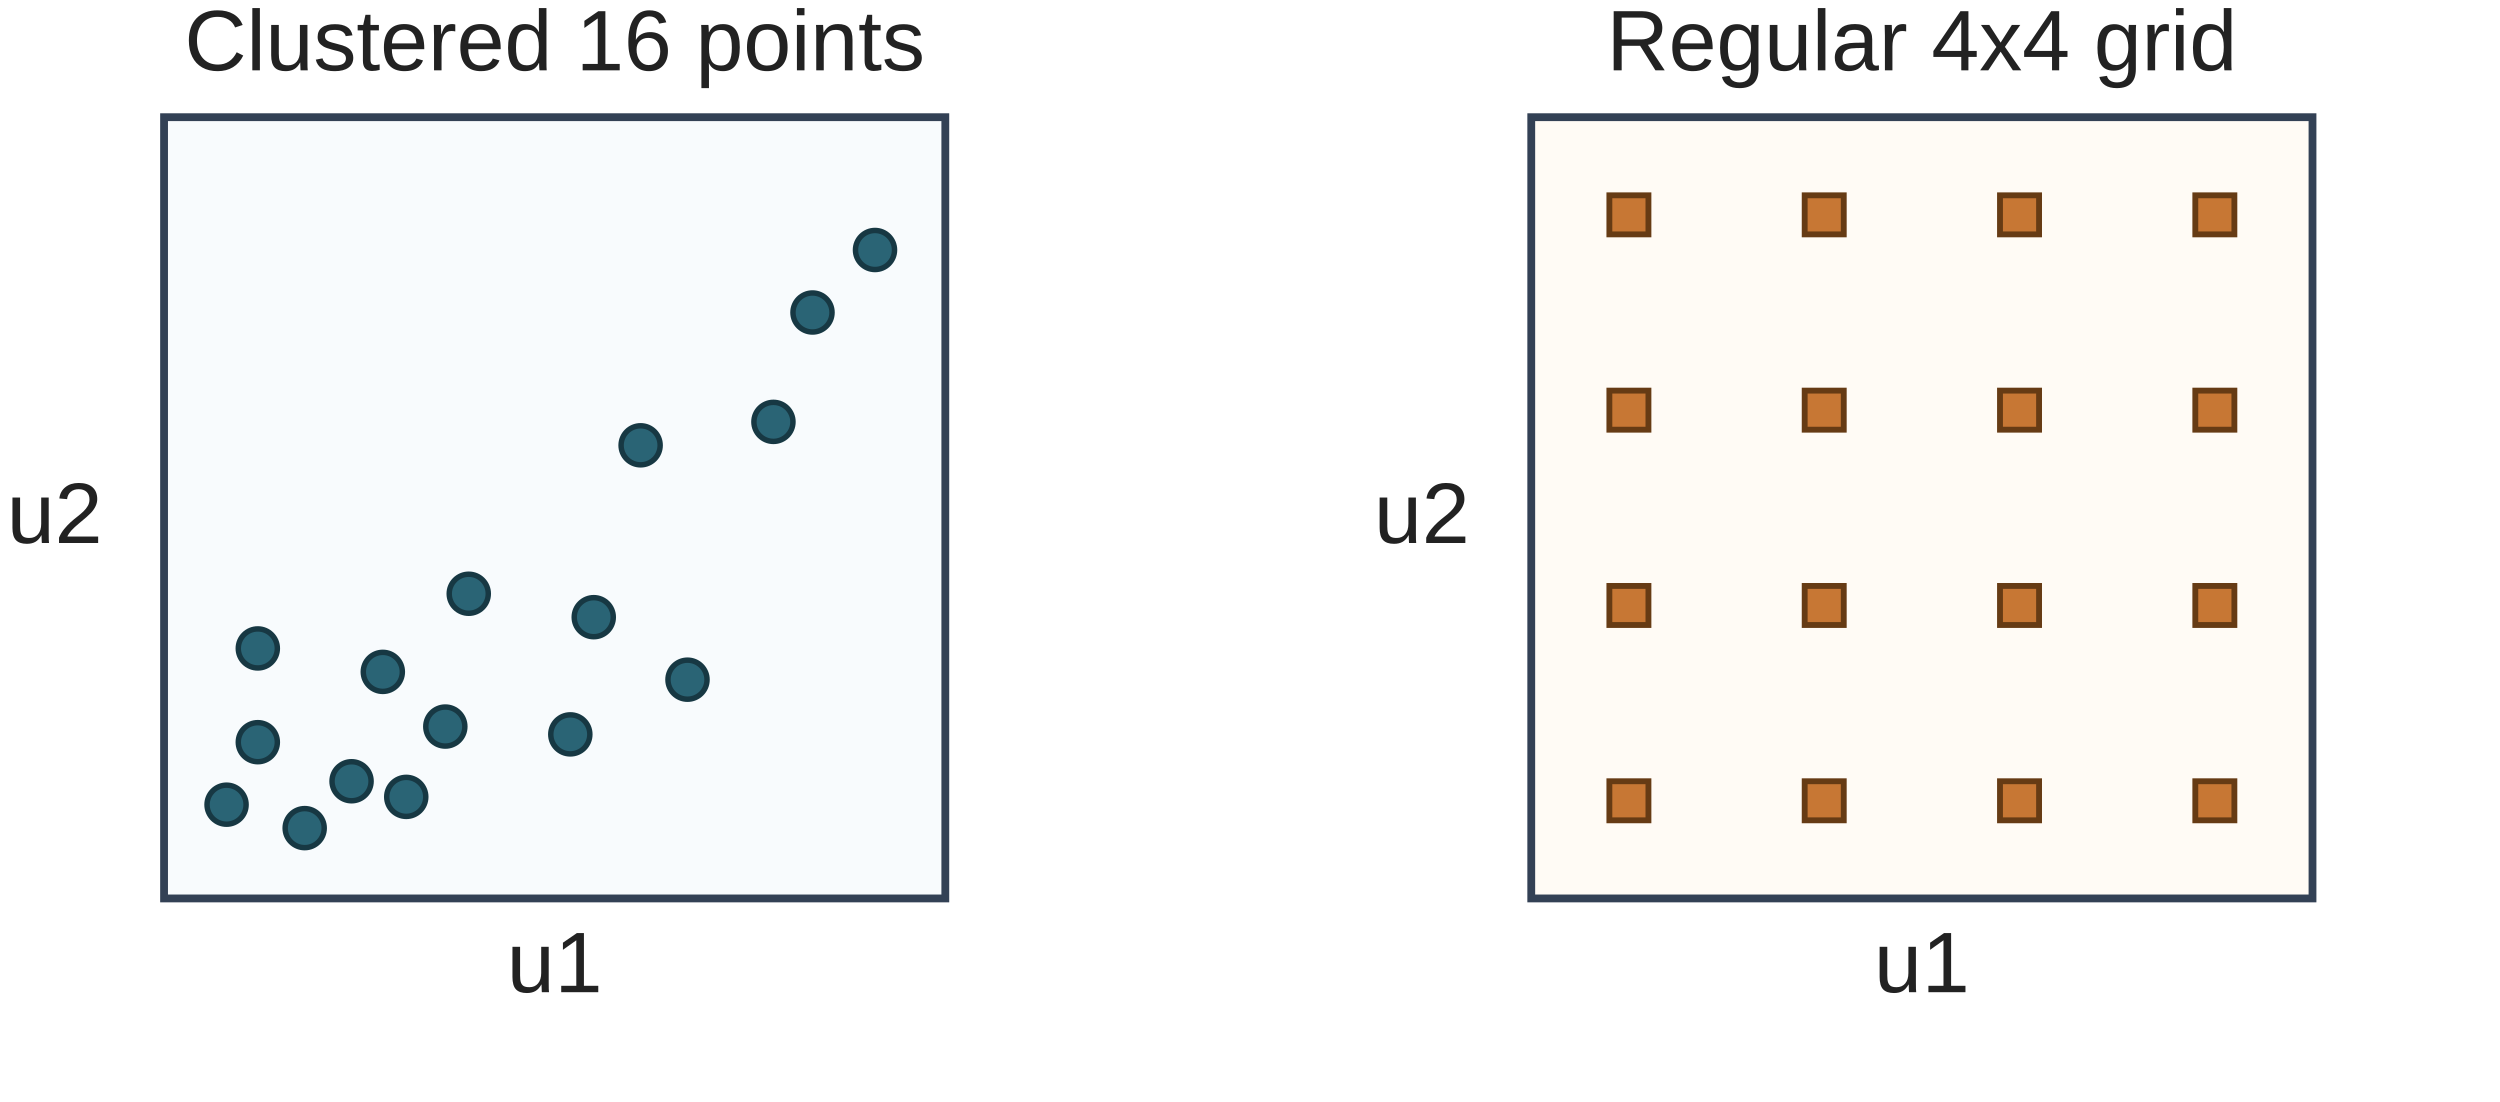
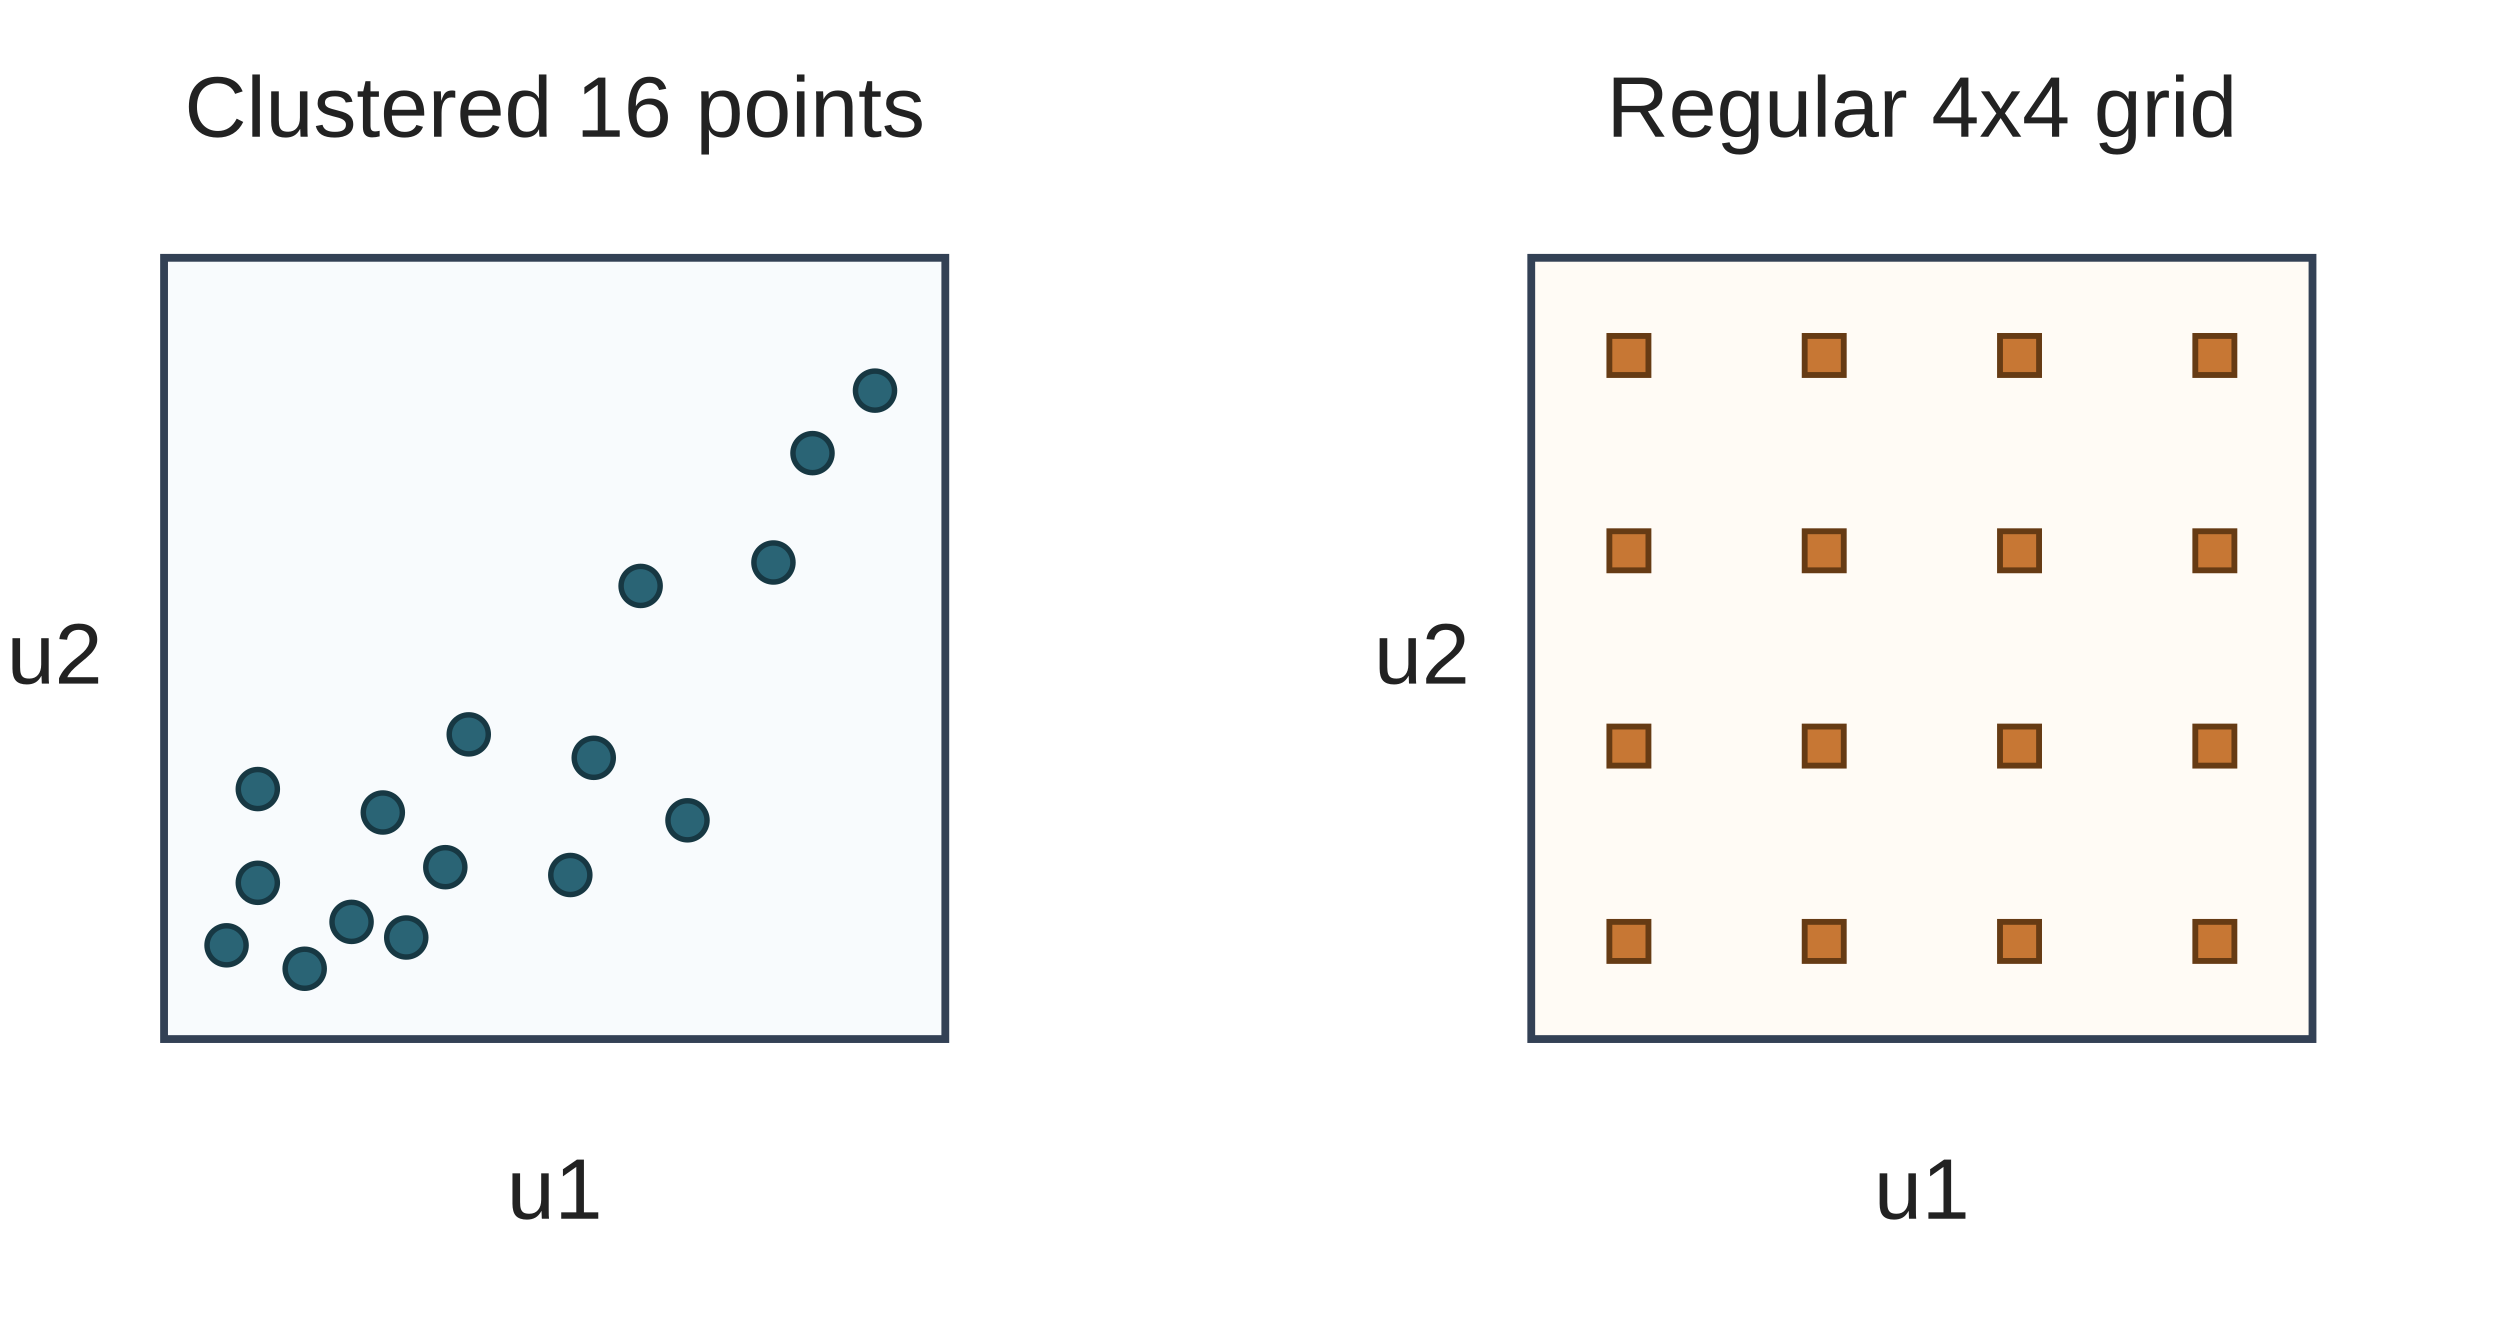
- <svg xmlns="http://www.w3.org/2000/svg" width="640" height="282" viewBox="0 0 640 282" role="img" aria-labelledby="qmc-title qmc-desc" data-layout-lint="strict">
-   <rect x="42" y="30" width="200" height="200" fill="#f8fbfd" stroke="#334155" stroke-width="2" />
-   <rect x="392" y="30" width="200" height="200" fill="#fffbf5" stroke="#334155" stroke-width="2" />
-   <circle cx="58.00" cy="206.00" r="5" fill="#2a6475" stroke="#173843" stroke-width="1.4" />
-   <circle cx="66.00" cy="190.00" r="5" fill="#2a6475" stroke="#173843" stroke-width="1.4" />
-   <circle cx="78.00" cy="212.00" r="5" fill="#2a6475" stroke="#173843" stroke-width="1.4" />
-   <circle cx="90.00" cy="200.00" r="5" fill="#2a6475" stroke="#173843" stroke-width="1.4" />
-   <circle cx="104.00" cy="204.00" r="5" fill="#2a6475" stroke="#173843" stroke-width="1.4" />
-   <circle cx="66.00" cy="166.00" r="5" fill="#2a6475" stroke="#173843" stroke-width="1.4" />
-   <circle cx="98.00" cy="172.00" r="5" fill="#2a6475" stroke="#173843" stroke-width="1.4" />
-   <circle cx="114.00" cy="186.00" r="5" fill="#2a6475" stroke="#173843" stroke-width="1.4" />
-   <circle cx="120.00" cy="152.00" r="5" fill="#2a6475" stroke="#173843" stroke-width="1.4" />
-   <circle cx="146.00" cy="188.00" r="5" fill="#2a6475" stroke="#173843" stroke-width="1.4" />
-   <circle cx="152.00" cy="158.00" r="5" fill="#2a6475" stroke="#173843" stroke-width="1.4" />
-   <circle cx="176.00" cy="174.00" r="5" fill="#2a6475" stroke="#173843" stroke-width="1.4" />
-   <circle cx="164.00" cy="114.00" r="5" fill="#2a6475" stroke="#173843" stroke-width="1.4" />
-   <circle cx="198.00" cy="108.00" r="5" fill="#2a6475" stroke="#173843" stroke-width="1.4" />
-   <circle cx="208.00" cy="80.00" r="5" fill="#2a6475" stroke="#173843" stroke-width="1.4" />
-   <circle cx="224.00" cy="64.00" r="5" fill="#2a6475" stroke="#173843" stroke-width="1.4" />
-   <rect x="412.00" y="200.00" width="10" height="10" fill="#c77734" stroke="#663b14" stroke-width="1.5" />
-   <rect x="412.00" y="150.00" width="10" height="10" fill="#c77734" stroke="#663b14" stroke-width="1.5" />
-   <rect x="412.00" y="100.00" width="10" height="10" fill="#c77734" stroke="#663b14" stroke-width="1.5" />
-   <rect x="412.00" y="50.00" width="10" height="10" fill="#c77734" stroke="#663b14" stroke-width="1.5" />
-   <rect x="462.00" y="200.00" width="10" height="10" fill="#c77734" stroke="#663b14" stroke-width="1.5" />
-   <rect x="462.00" y="150.00" width="10" height="10" fill="#c77734" stroke="#663b14" stroke-width="1.5" />
-   <rect x="462.00" y="100.00" width="10" height="10" fill="#c77734" stroke="#663b14" stroke-width="1.5" />
-   <rect x="462.00" y="50.00" width="10" height="10" fill="#c77734" stroke="#663b14" stroke-width="1.5" />
-   <rect x="512.00" y="200.00" width="10" height="10" fill="#c77734" stroke="#663b14" stroke-width="1.5" />
-   <rect x="512.00" y="150.00" width="10" height="10" fill="#c77734" stroke="#663b14" stroke-width="1.5" />
-   <rect x="512.00" y="100.00" width="10" height="10" fill="#c77734" stroke="#663b14" stroke-width="1.5" />
-   <rect x="512.00" y="50.00" width="10" height="10" fill="#c77734" stroke="#663b14" stroke-width="1.5" />
-   <rect x="562.00" y="200.00" width="10" height="10" fill="#c77734" stroke="#663b14" stroke-width="1.5" />
-   <rect x="562.00" y="150.00" width="10" height="10" fill="#c77734" stroke="#663b14" stroke-width="1.5" />
-   <rect x="562.00" y="100.00" width="10" height="10" fill="#c77734" stroke="#663b14" stroke-width="1.5" />
-   <rect x="562.00" y="50.00" width="10" height="10" fill="#c77734" stroke="#663b14" stroke-width="1.5" />
-   <text x="142" y="18" text-anchor="middle" font-size="22" fill="#222" font-family="Arial, sans-serif">Clustered 16 points</text>
-   <text x="492" y="18" text-anchor="middle" font-size="22" fill="#222" font-family="Arial, sans-serif">Regular 4x4 grid</text>
-   <text x="142" y="254" text-anchor="middle" font-size="22" fill="#222" font-family="Arial, sans-serif">u1</text>
-   <text x="492" y="254" text-anchor="middle" font-size="22" fill="#222" font-family="Arial, sans-serif">u1</text>
-   <text x="14" y="139" text-anchor="middle" font-size="22" fill="#222" font-family="Arial, sans-serif">u2</text>
-   <text x="364" y="139" text-anchor="middle" font-size="22" fill="#222" font-family="Arial, sans-serif">u2</text>
+ <svg xmlns="http://www.w3.org/2000/svg" width="640" height="340" viewBox="0 0 640 340" role="img" aria-labelledby="qmc-title qmc-desc" data-layout-lint="strict">
+   <rect x="42" y="66" width="200" height="200" fill="#f8fbfd" stroke="#334155" stroke-width="2" />
+   <rect x="392" y="66" width="200" height="200" fill="#fffbf5" stroke="#334155" stroke-width="2" />
+   <circle cx="58.00" cy="242.00" r="5" fill="#2a6475" stroke="#173843" stroke-width="1.4" />
+   <circle cx="66.00" cy="226.00" r="5" fill="#2a6475" stroke="#173843" stroke-width="1.4" />
+   <circle cx="78.00" cy="248.00" r="5" fill="#2a6475" stroke="#173843" stroke-width="1.4" />
+   <circle cx="90.00" cy="236.00" r="5" fill="#2a6475" stroke="#173843" stroke-width="1.4" />
+   <circle cx="104.00" cy="240.00" r="5" fill="#2a6475" stroke="#173843" stroke-width="1.4" />
+   <circle cx="66.00" cy="202.00" r="5" fill="#2a6475" stroke="#173843" stroke-width="1.4" />
+   <circle cx="98.00" cy="208.00" r="5" fill="#2a6475" stroke="#173843" stroke-width="1.4" />
+   <circle cx="114.00" cy="222.00" r="5" fill="#2a6475" stroke="#173843" stroke-width="1.4" />
+   <circle cx="120.00" cy="188.00" r="5" fill="#2a6475" stroke="#173843" stroke-width="1.4" />
+   <circle cx="146.00" cy="224.00" r="5" fill="#2a6475" stroke="#173843" stroke-width="1.4" />
+   <circle cx="152.00" cy="194.00" r="5" fill="#2a6475" stroke="#173843" stroke-width="1.4" />
+   <circle cx="176.00" cy="210.00" r="5" fill="#2a6475" stroke="#173843" stroke-width="1.4" />
+   <circle cx="164.00" cy="150.00" r="5" fill="#2a6475" stroke="#173843" stroke-width="1.4" />
+   <circle cx="198.00" cy="144.00" r="5" fill="#2a6475" stroke="#173843" stroke-width="1.4" />
+   <circle cx="208.00" cy="116.00" r="5" fill="#2a6475" stroke="#173843" stroke-width="1.4" />
+   <circle cx="224.00" cy="100.00" r="5" fill="#2a6475" stroke="#173843" stroke-width="1.4" />
+   <rect x="412.00" y="236.00" width="10" height="10" fill="#c77734" stroke="#663b14" stroke-width="1.5" />
+   <rect x="412.00" y="186.00" width="10" height="10" fill="#c77734" stroke="#663b14" stroke-width="1.5" />
+   <rect x="412.00" y="136.00" width="10" height="10" fill="#c77734" stroke="#663b14" stroke-width="1.5" />
+   <rect x="412.00" y="86.00" width="10" height="10" fill="#c77734" stroke="#663b14" stroke-width="1.5" />
+   <rect x="462.00" y="236.00" width="10" height="10" fill="#c77734" stroke="#663b14" stroke-width="1.5" />
+   <rect x="462.00" y="186.00" width="10" height="10" fill="#c77734" stroke="#663b14" stroke-width="1.5" />
+   <rect x="462.00" y="136.00" width="10" height="10" fill="#c77734" stroke="#663b14" stroke-width="1.5" />
+   <rect x="462.00" y="86.00" width="10" height="10" fill="#c77734" stroke="#663b14" stroke-width="1.5" />
+   <rect x="512.00" y="236.00" width="10" height="10" fill="#c77734" stroke="#663b14" stroke-width="1.5" />
+   <rect x="512.00" y="186.00" width="10" height="10" fill="#c77734" stroke="#663b14" stroke-width="1.5" />
+   <rect x="512.00" y="136.00" width="10" height="10" fill="#c77734" stroke="#663b14" stroke-width="1.5" />
+   <rect x="512.00" y="86.00" width="10" height="10" fill="#c77734" stroke="#663b14" stroke-width="1.5" />
+   <rect x="562.00" y="236.00" width="10" height="10" fill="#c77734" stroke="#663b14" stroke-width="1.5" />
+   <rect x="562.00" y="186.00" width="10" height="10" fill="#c77734" stroke="#663b14" stroke-width="1.5" />
+   <rect x="562.00" y="136.00" width="10" height="10" fill="#c77734" stroke="#663b14" stroke-width="1.5" />
+   <rect x="562.00" y="86.00" width="10" height="10" fill="#c77734" stroke="#663b14" stroke-width="1.5" />
+   <text x="142" y="35" text-anchor="middle" font-size="22" fill="#222" font-family="Arial, sans-serif">Clustered 16 points</text>
+   <text x="492" y="35" text-anchor="middle" font-size="22" fill="#222" font-family="Arial, sans-serif">Regular 4x4 grid</text>
+   <text x="142" y="312" text-anchor="middle" font-size="22" fill="#222" font-family="Arial, sans-serif">u1</text>
+   <text x="492" y="312" text-anchor="middle" font-size="22" fill="#222" font-family="Arial, sans-serif">u1</text>
+   <text x="14" y="175" text-anchor="middle" font-size="22" fill="#222" font-family="Arial, sans-serif">u2</text>
+   <text x="364" y="175" text-anchor="middle" font-size="22" fill="#222" font-family="Arial, sans-serif">u2</text>
</svg>
